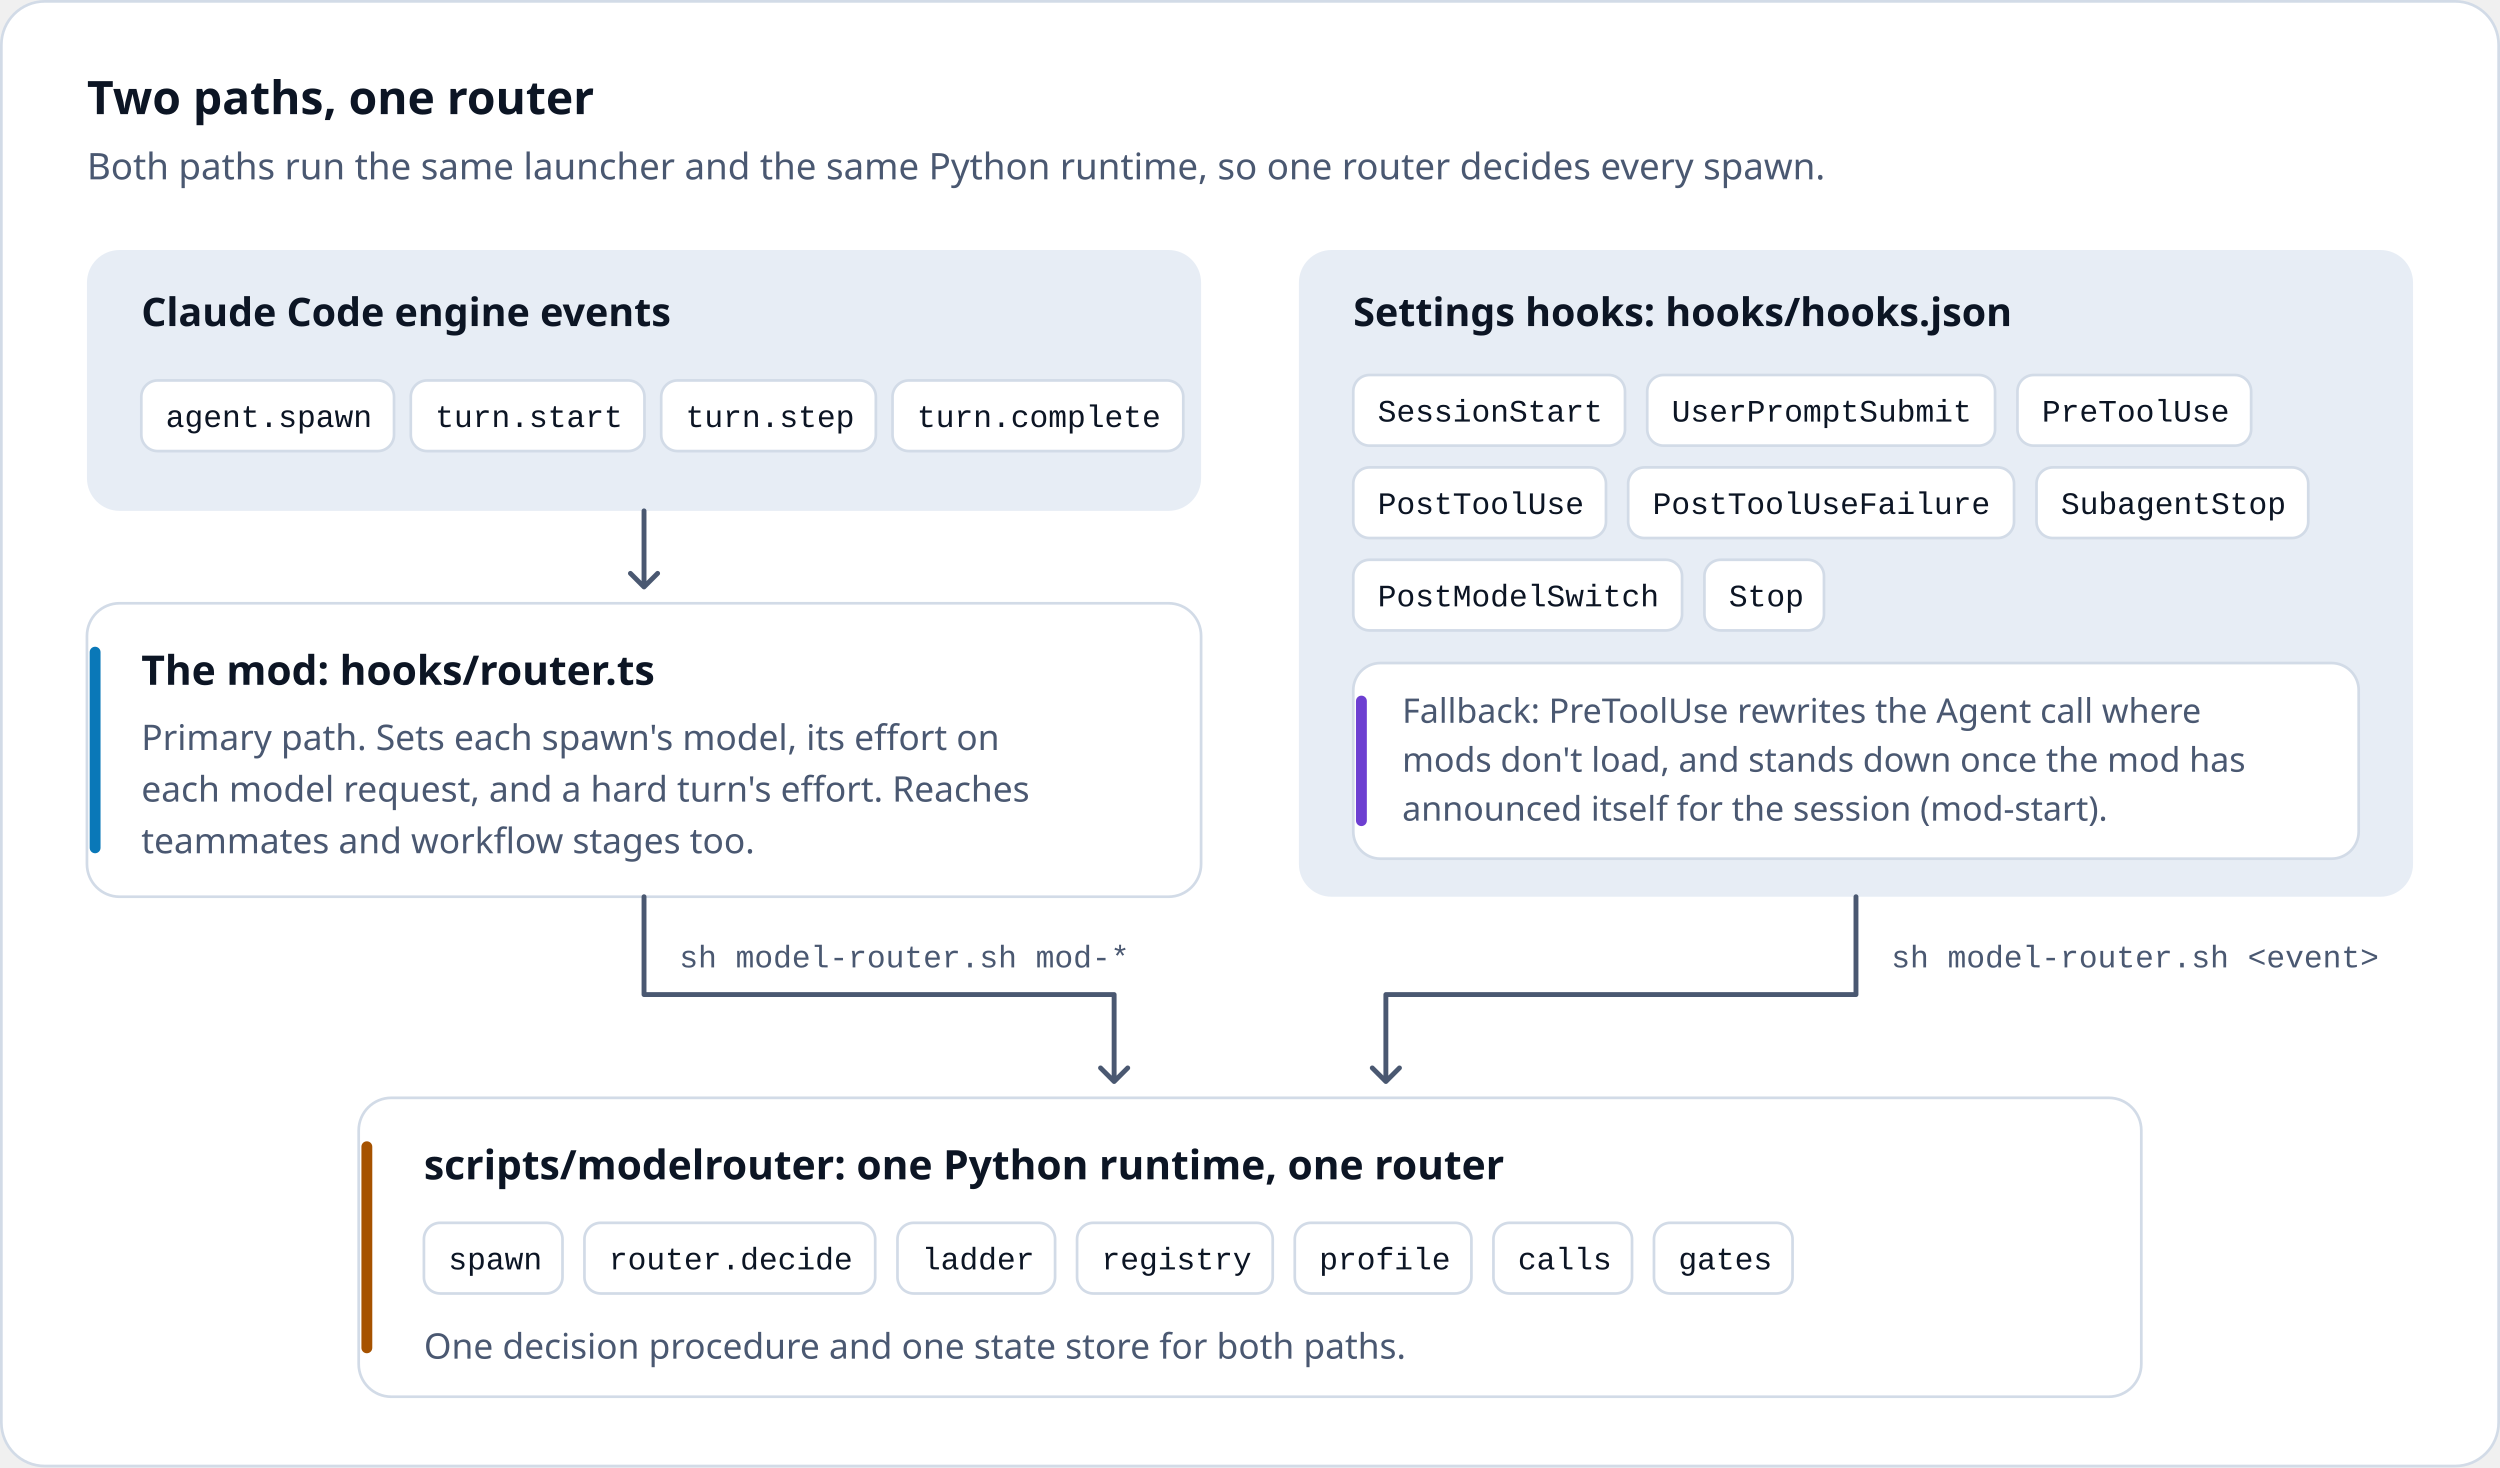
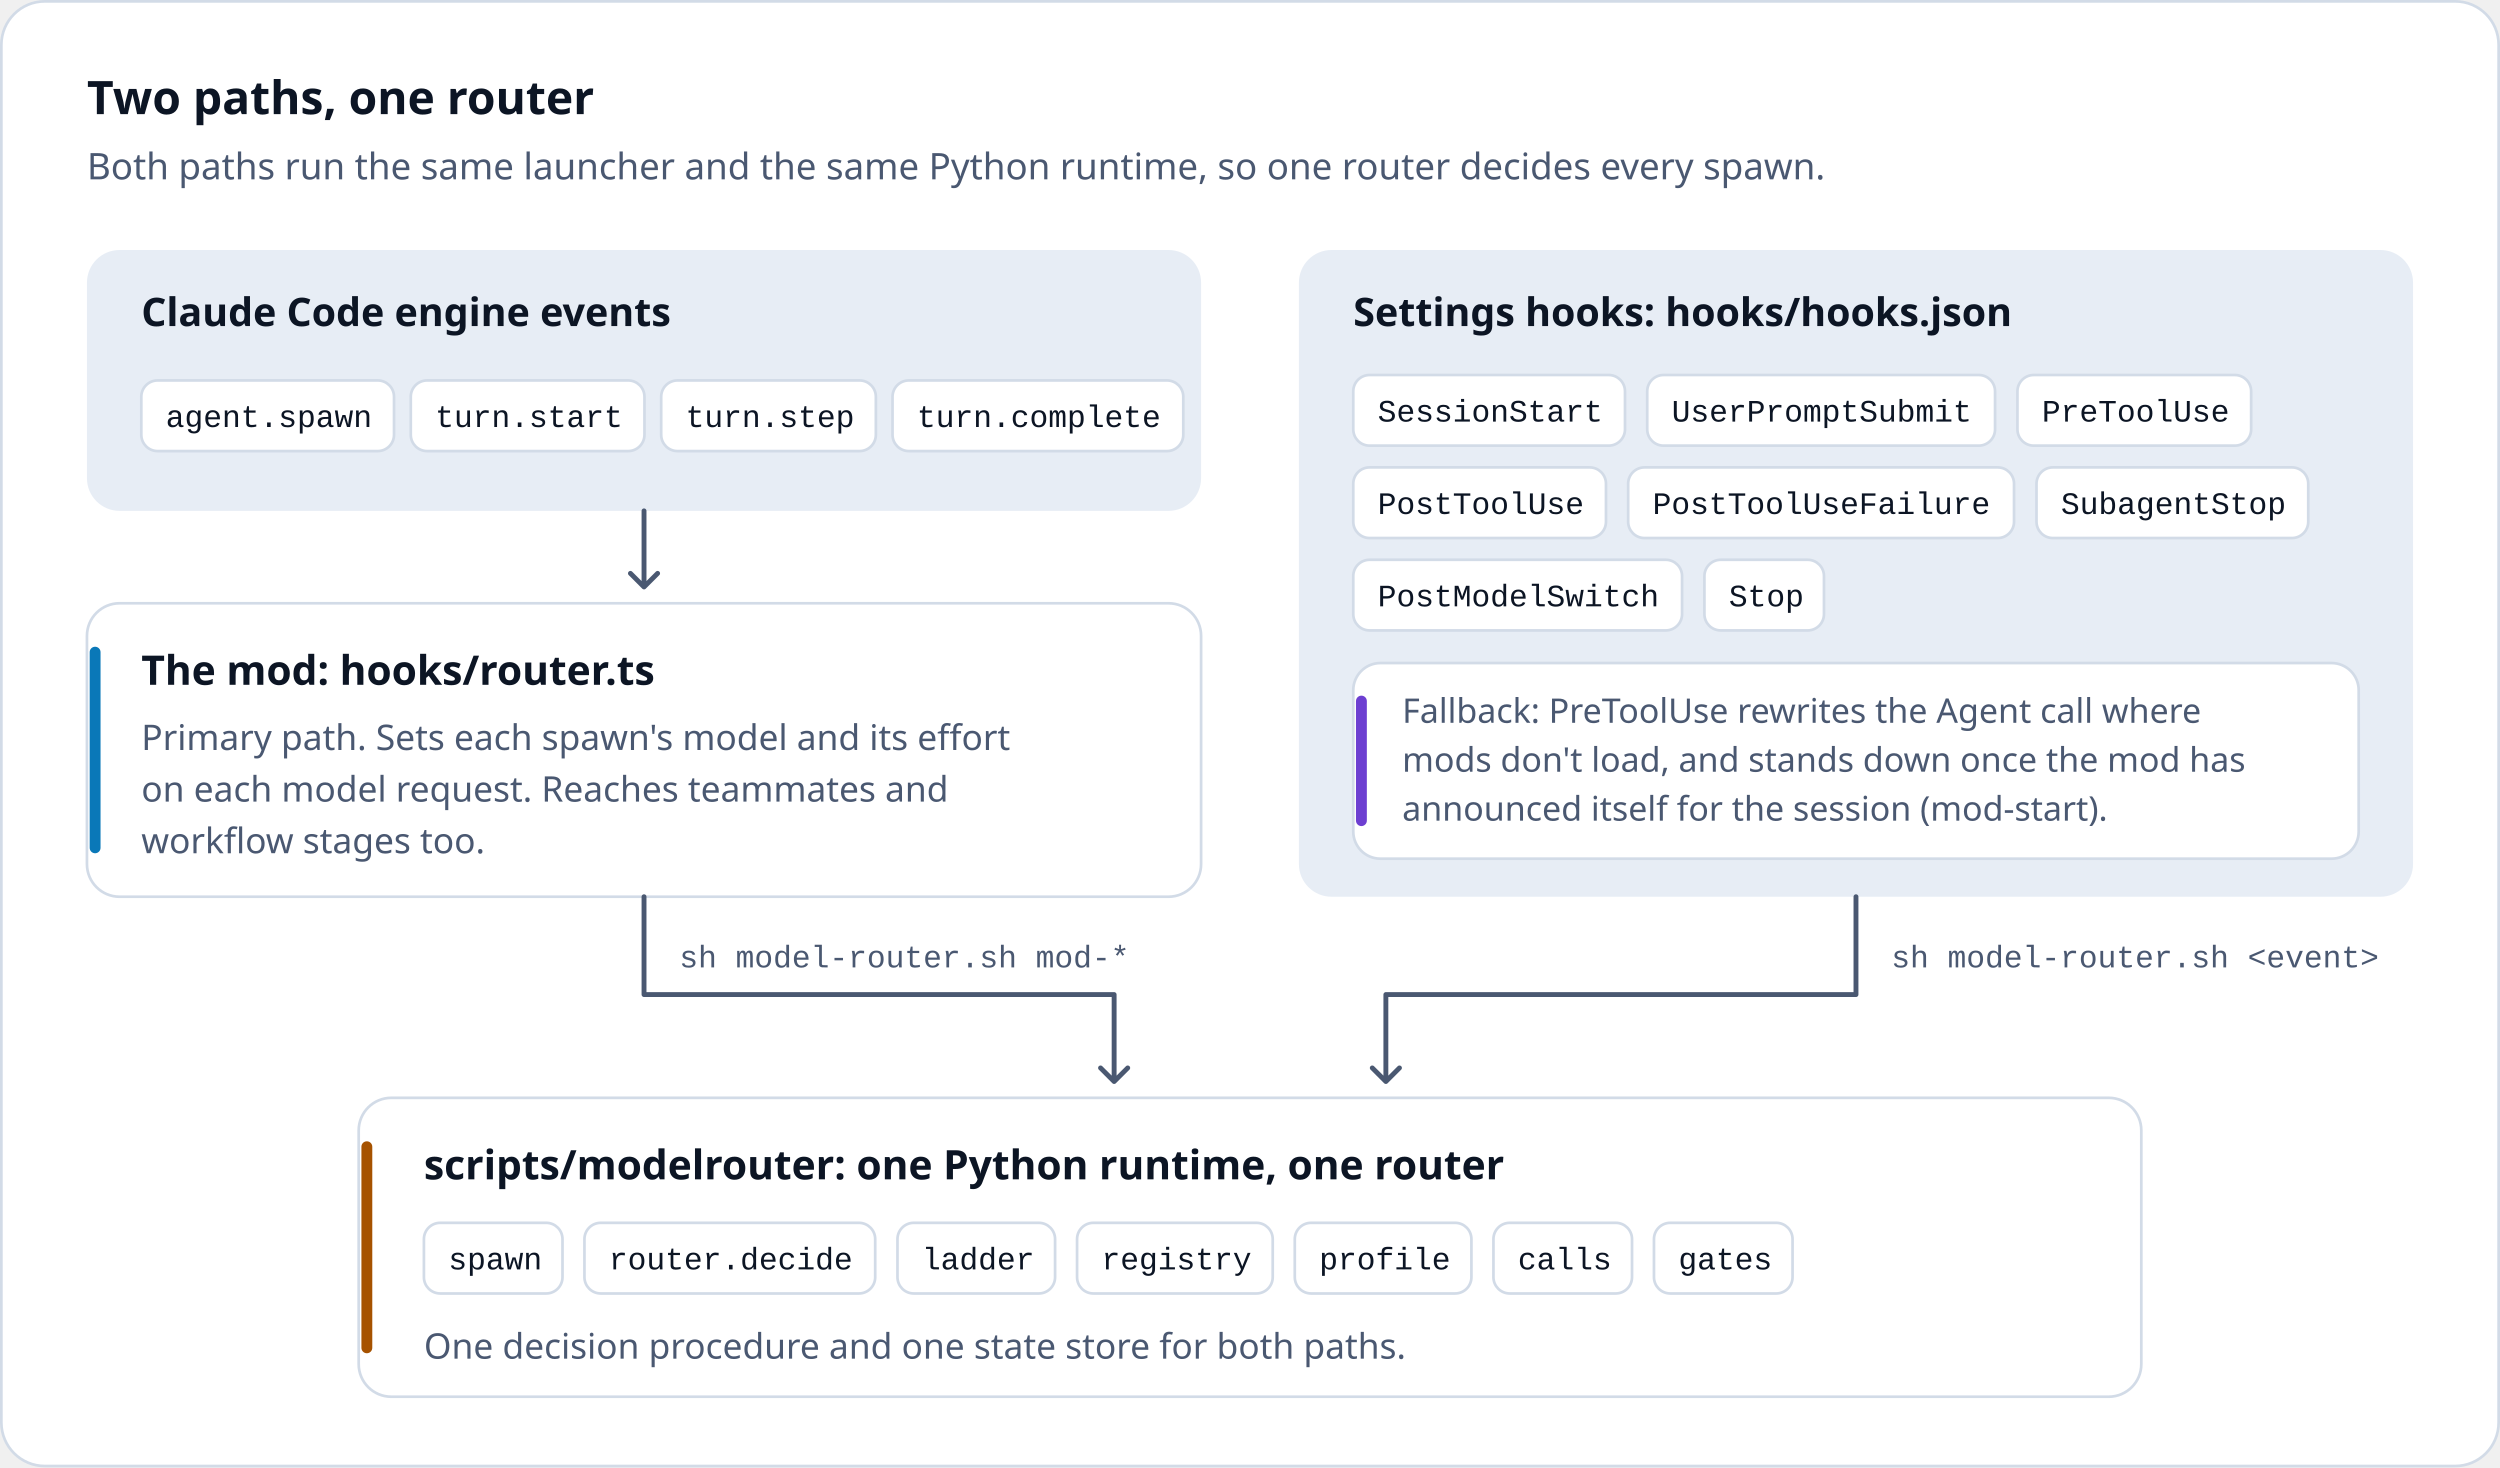
<svg xmlns="http://www.w3.org/2000/svg" viewBox="0 0 920 540" width="920" height="540" role="img" aria-label="Claude Code engine events (agent.spawn, turn.start, turn.step, turn.complete) reach the mod, hooks/router.ts. Settings hooks in hooks/hooks.json (SessionStart, UserPromptSubmit, PreToolUse, PostToolUse, PostToolUseFailure, SubagentStop, PostModelSwitch, Stop) do the bookkeeping and are the fallback. Both run sh model-router.sh, which calls one Python runtime that decides every spawn.">
  <style>text{font-family:-apple-system, BlinkMacSystemFont, "Segoe UI", "Noto Sans", Helvetica, Arial, sans-serif}.mono{font-family:ui-monospace, SFMono-Regular, "SF Mono", Menlo, Consolas, "Liberation Mono", monospace}.b{font-weight:600}.rail{stroke:#C9D4E4}.tilehalo{stroke:#0C1524}.bg{fill:#F4F7FB}.card{fill:#FFFFFF;stroke:#D2DBE7}.ink{fill:#0C1524}.mut{fill:#4A5871}.faint{fill:#E7EDF5}.ln{stroke:#D2DBE7}.lnm{stroke:#4A5871}.inks{stroke:#0C1524}.rt{fill:#A65200}.rts{stroke:#A65200}.rtsoft{fill:#FFF1DE}.halo{stroke:#FFFFFF}.haloc{stroke:#F4F7FB}.tile{fill:#0C1524;stroke:#0C1524}.stop0{stop-color:#FFFFFF}.stop1{stop-color:#F4F7FB}.tag{fill:#FFFFFF}.r1{fill:#0E8C6F}.r1s{stroke:#0E8C6F}.r2{fill:#0A78B8}.r2s{stroke:#0A78B8}.r3{fill:#3B57D6}.r3s{stroke:#3B57D6}.r4{fill:#6D3FD1}.r4s{stroke:#6D3FD1}.r5{fill:#A72C8A}.r5s{stroke:#A72C8A}@media (prefers-color-scheme: dark){.bg{fill:#0A101B}.card{fill:#0F1828;stroke:#26344B}.ink{fill:#E7EDF6}.mut{fill:#9BA9BD}.faint{fill:#1A263A}.ln{stroke:#26344B}.lnm{stroke:#9BA9BD}.inks{stroke:#E7EDF6}.rt{fill:#FFB23E}.rts{stroke:#FFB23E}.rtsoft{fill:#33260F}.halo{stroke:#0F1828}.haloc{stroke:#0A101B}.tile{fill:#13203A;stroke:#2C3E60}.stop0{stop-color:#0F1828}.stop1{stop-color:#0A101B}.tag{fill:#0C1524}.r1{fill:#38D3A8}.r1s{stroke:#38D3A8}.r2{fill:#45B4F2}.r2s{stroke:#45B4F2}.r3{fill:#8196FF}.r3s{stroke:#8196FF}.r4{fill:#AA8BFF}.r4s{stroke:#AA8BFF}.r5{fill:#F27BCD}.r5s{stroke:#F27BCD}}.pa,.pb,.pc{opacity:0}.pa{animation:pa 6s linear infinite}@keyframes pa{0%{transform:translate(237px,188px);opacity:0}0%{transform:translate(237px,188px);opacity:0}1%{transform:translate(237px,188px);opacity:1}12.0%{transform:translate(237px,222px);opacity:1}14%{transform:translate(237px,222px);opacity:0}100%{transform:translate(237px,222px);opacity:0}}.pb{animation:pb 6s linear infinite}@keyframes pb{0%{transform:translate(237px,330px);opacity:0}22%{transform:translate(237px,330px);opacity:0}23%{transform:translate(237px,330px);opacity:1}26.37%{transform:translate(237px,366px);opacity:1}47.38%{transform:translate(410px,366px);opacity:1}52.0%{transform:translate(410px,404px);opacity:1}54%{transform:translate(410px,404px);opacity:0}100%{transform:translate(410px,404px);opacity:0}}.pc{animation:pc 6s linear infinite}@keyframes pc{0%{transform:translate(683px,330px);opacity:0}58%{transform:translate(683px,330px);opacity:0}59%{transform:translate(683px,330px);opacity:1}62.37%{transform:translate(683px,366px);opacity:1}83.38%{transform:translate(510px,366px);opacity:1}88.0%{transform:translate(510px,404px);opacity:1}90%{transform:translate(510px,404px);opacity:0}100%{transform:translate(510px,404px);opacity:0}}@media (prefers-reduced-motion: reduce){*{animation:none!important}}</style>
  <rect x="0.5" y="0.5" width="919" height="539" rx="16" class="card" />
  <text x="32" y="42" class="ink b" font-size="17">Two paths, one router</text>
  <text x="32" y="66" class="mut" font-size="13.5">Both paths run the same launcher and the same Python runtime, so one router decides every spawn.</text>
  <rect x="32" y="92" width="410" height="96" rx="12" class="faint" stroke-width="0" />
  <text x="52" y="120" class="ink b" font-size="14.5">Claude Code engine events</text>
  <rect x="52" y="140" width="93" height="26" rx="6" class="card" stroke-width="1" />
  <text x="61" y="157.14" class="mono ink" font-size="11.5">agent.spawn</text>
  <rect x="151.165" y="140" width="86" height="26" rx="6" class="card" stroke-width="1" />
  <text x="160.165" y="157.14" class="mono ink" font-size="11.5">turn.start</text>
  <rect x="243.315" y="140" width="79" height="26" rx="6" class="card" stroke-width="1" />
  <text x="252.315" y="157.14" class="mono ink" font-size="11.5">turn.step</text>
  <rect x="328.45" y="140" width="107" height="26" rx="6" class="card" stroke-width="1" />
  <text x="337.45" y="157.14" class="mono ink" font-size="11.5">turn.complete</text>
  <rect x="32" y="222" width="410" height="108" rx="12" class="card" stroke-width="1" />
  <rect x="33" y="238" width="4" height="76" rx="2" class="r2" />
  <text x="52" y="252" class="ink b" font-size="15">The mod: hooks/router.ts</text>
-   <text x="52" y="276" class="mut" font-size="13">Primary path. Sets each spawn's model, its effort on</text>
-   <text x="52" y="295" class="mut" font-size="13">each model request, and a hard turn's effort. Reaches</text>
-   <text x="52" y="314" class="mut" font-size="13">teammates and workflow stages too.</text>
+   <text x="52" y="276" class="mut" font-size="13">Primary path. Sets each spawn's model and its effort</text>
+   <text x="52" y="295" class="mut" font-size="13">on each model request. Reaches teammates and</text>
+   <text x="52" y="314" class="mut" font-size="13">workflow stages too.</text>
  <rect x="478" y="92" width="410" height="238" rx="12" class="faint" stroke-width="0" />
  <text x="498" y="120" class="ink b" font-size="14.5">Settings hooks: hooks/hooks.json</text>
  <rect x="498" y="138" width="100" height="26" rx="6" class="card" stroke-width="1" />
  <text x="507" y="155.14" class="mono ink" font-size="11.5">SessionStart</text>
  <rect x="606.18" y="138" width="128" height="26" rx="6" class="card" stroke-width="1" />
  <text x="615.18" y="155.14" class="mono ink" font-size="11.5">UserPromptSubmit</text>
  <rect x="742.42" y="138" width="86" height="26" rx="6" class="card" stroke-width="1" />
  <text x="751.42" y="155.14" class="mono ink" font-size="11.5">PreToolUse</text>
  <rect x="498" y="172" width="93" height="26" rx="6" class="card" stroke-width="1" />
  <text x="507" y="189.14" class="mono ink" font-size="11.5">PostToolUse</text>
  <rect x="599.165" y="172" width="142" height="26" rx="6" class="card" stroke-width="1" />
  <text x="608.165" y="189.14" class="mono ink" font-size="11.5">PostToolUseFailure</text>
  <rect x="749.435" y="172" width="100" height="26" rx="6" class="card" stroke-width="1" />
  <text x="758.435" y="189.14" class="mono ink" font-size="11.5">SubagentStop</text>
  <rect x="498" y="206" width="121" height="26" rx="6" class="card" stroke-width="1" />
  <text x="507" y="223.14" class="mono ink" font-size="11.5">PostModelSwitch</text>
  <rect x="627.225" y="206" width="44" height="26" rx="6" class="card" stroke-width="1" />
  <text x="636.225" y="223.14" class="mono ink" font-size="11.5">Stop</text>
  <rect x="498" y="244" width="370" height="72" rx="10" class="card" stroke-width="1" />
  <rect x="499" y="256" width="4" height="48" rx="2" class="r4" />
  <text x="516" y="266" class="mut" font-size="12.5">Fallback: PreToolUse rewrites the Agent call where</text>
  <text x="516" y="284" class="mut" font-size="12.5">mods don't load, and stands down once the mod has</text>
  <text x="516" y="302" class="mut" font-size="12.5">announced itself for the session (mod-start).</text>
  <path d="M237 188V216M232 211L237 216L242 211" class="lnm" stroke-width="1.8" fill="none" stroke-linecap="round" stroke-linejoin="round" />
  <path d="M237 330V366H410V398M405 393L410 398L415 393" class="lnm" stroke-width="1.8" fill="none" stroke-linecap="round" stroke-linejoin="round" />
  <path d="M683 330V366H510V398M505 393L510 398L515 393" class="lnm" stroke-width="1.8" fill="none" stroke-linecap="round" stroke-linejoin="round" />
  <text x="250" y="356" class="mono mut" font-size="11.5">sh model-router.sh mod-*</text>
  <text x="696" y="356" class="mono mut" font-size="11.5">sh model-router.sh &lt;event&gt;</text>
  <rect x="132" y="404" width="656" height="110" rx="12" class="card" stroke-width="1" />
  <rect x="133" y="420" width="4" height="78" rx="2" class="rt" />
  <text x="156" y="434" class="ink b" font-size="15">scripts/modelrouter: one Python runtime, one router</text>
  <rect x="156" y="450" width="51" height="26" rx="6" class="card" stroke-width="1" />
  <text x="165" y="467.14" class="mono ink" font-size="11.5">spawn</text>
  <rect x="215.075" y="450" width="107" height="26" rx="6" class="card" stroke-width="1" />
  <text x="224.075" y="467.14" class="mono ink" font-size="11.5">router.decide</text>
  <rect x="330.27" y="450" width="58" height="26" rx="6" class="card" stroke-width="1" />
  <text x="339.27" y="467.14" class="mono ink" font-size="11.5">ladder</text>
  <rect x="396.36" y="450" width="72" height="26" rx="6" class="card" stroke-width="1" />
  <text x="405.36" y="467.14" class="mono ink" font-size="11.5">registry</text>
  <rect x="476.48" y="450" width="65" height="26" rx="6" class="card" stroke-width="1" />
  <text x="485.48" y="467.14" class="mono ink" font-size="11.5">profile</text>
  <rect x="549.585" y="450" width="51" height="26" rx="6" class="card" stroke-width="1" />
  <text x="558.585" y="467.14" class="mono ink" font-size="11.5">calls</text>
  <rect x="608.66" y="450" width="51" height="26" rx="6" class="card" stroke-width="1" />
  <text x="617.66" y="467.14" class="mono ink" font-size="11.5">gates</text>
  <text x="156" y="500" class="mut" font-size="13">One decision procedure and one state store for both paths.</text>
  <circle cx="0" cy="0" r="6" class="rt pa" />
  <circle cx="0" cy="0" r="6" class="rt pb" />
  <circle cx="0" cy="0" r="6" class="rt pc" />
</svg>
